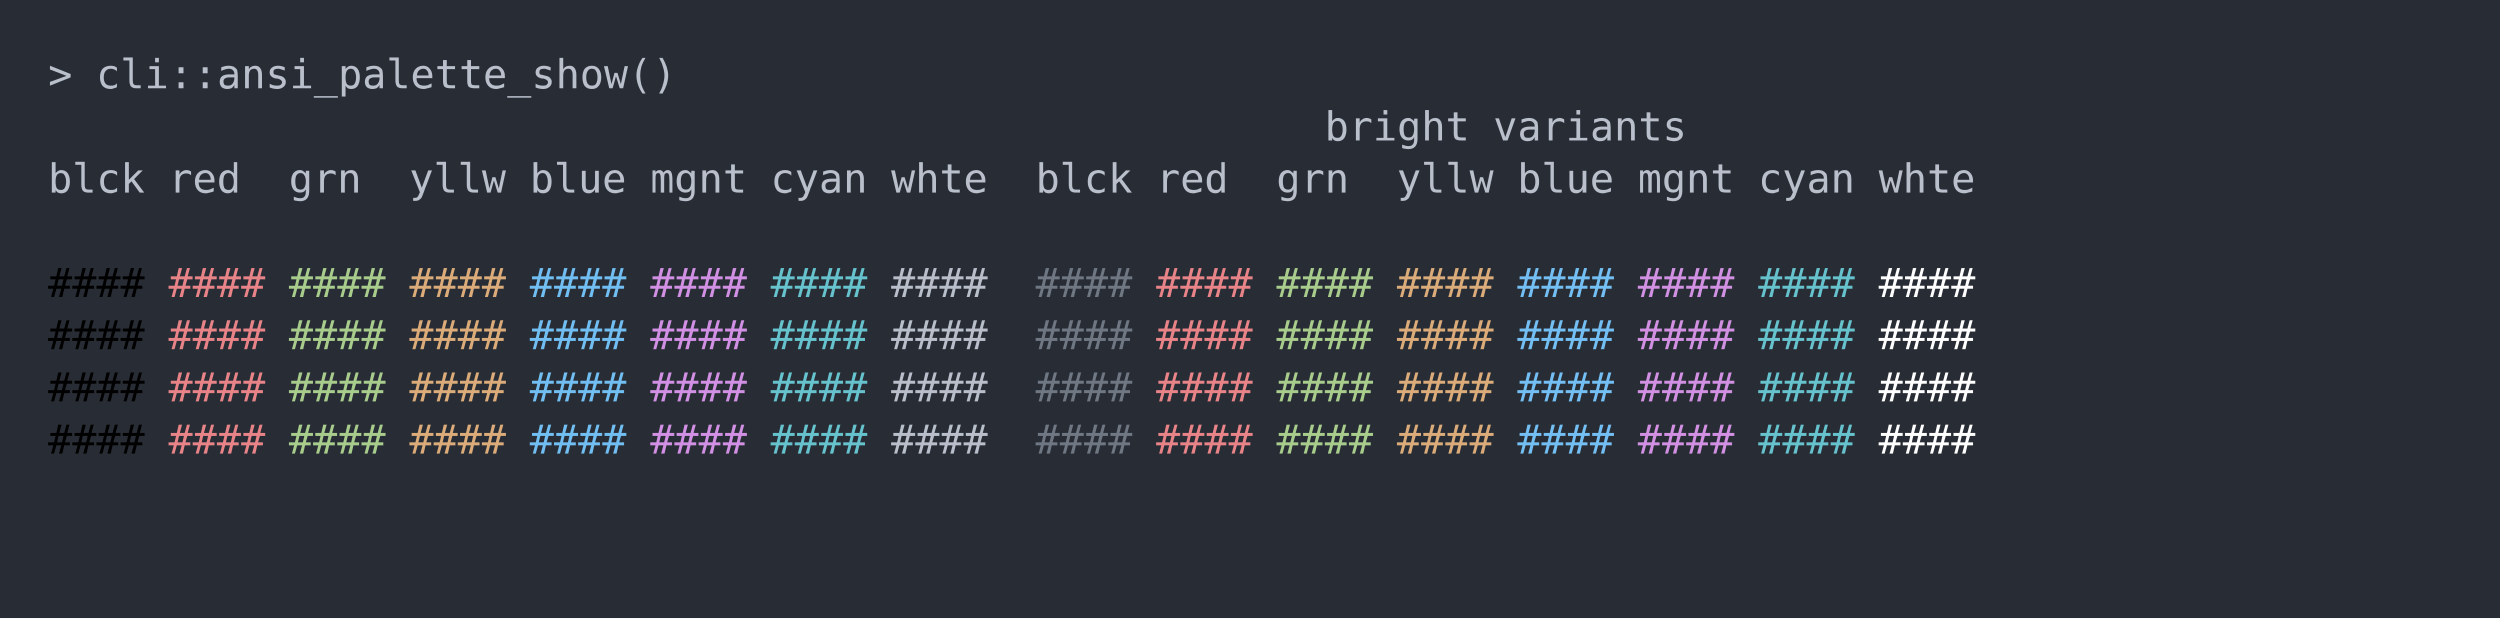
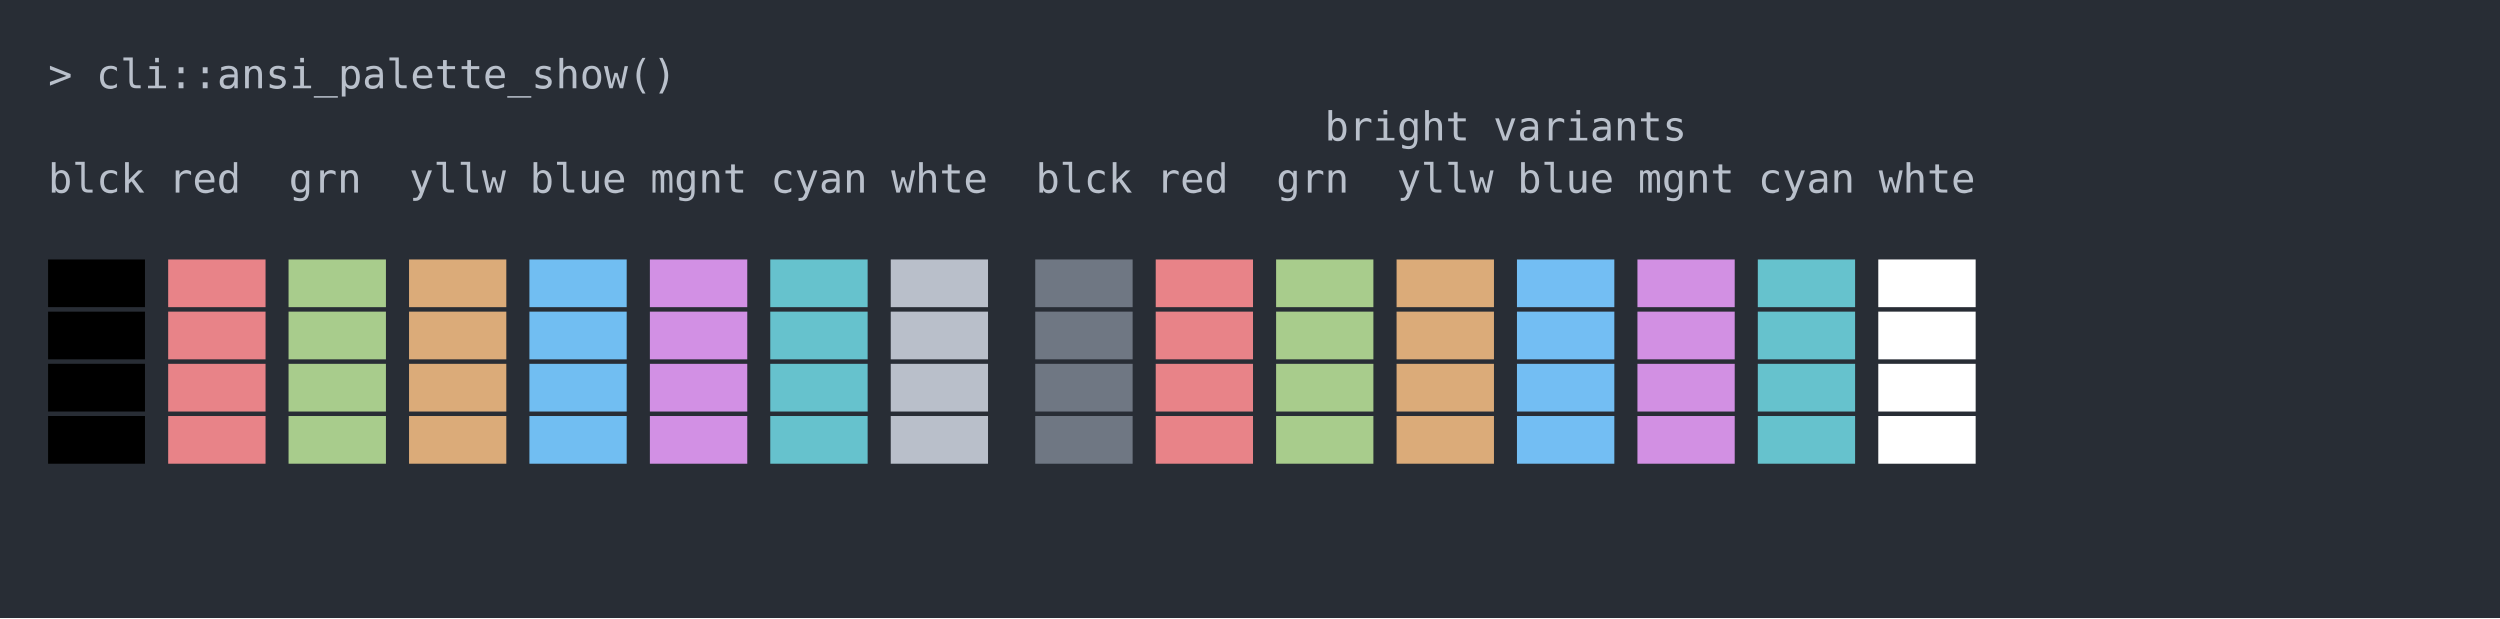
<svg xmlns="http://www.w3.org/2000/svg" xmlns:xlink="http://www.w3.org/1999/xlink" width="1040" height="257.1">
  <rect width="1040" height="257.1" rx="0" ry="0" class="a" />
  <svg height="217.1" viewBox="0 0 100 21.71" width="1000" x="20" y="20">
    <style>.a{fill:rgb(40,45,53)}.b{font-family:'Fira Code',Monaco,Consolas,Menlo,'Bitstream Vera Sans Mono','Powerline Symbols',monospace}.c{white-space:pre}.d{fill:rgb(232,131,136);white-space:pre}.e{fill:rgb(168,204,140);white-space:pre}.f{fill:rgb(219,171,121);white-space:pre}.g{fill:rgb(113,190,242);white-space:pre}.h{fill:rgb(210,144,228);white-space:pre}.i{fill:rgb(102,194,205);white-space:pre}.j{fill:rgb(185,191,202);white-space:pre}.k{fill:rgb(111,119,131);white-space:pre}.l{fill:rgb(115,190,243);white-space:pre}.m{fill:rgb(210,144,227);white-space:pre}.n{fill:rgb(255,255,255);white-space:pre}.o{fill:transparent}.p{fill:rgb(185,192,203);white-space:pre}</style>
    <g font-family="'Fira Code',Monaco,Consolas,Menlo,'Bitstream Vera Sans Mono','Powerline Symbols',monospace" font-size="1.67" class="b">
      <defs>
        <symbol id="1">
-           <text x="0" y="1.67" class="c">####</text>
-           <text x="5.01" y="1.67" class="d">####</text>
-           <text x="10.02" y="1.67" class="e">####</text>
-           <text x="15.03" y="1.67" class="f">####</text>
-           <text x="20.04" y="1.67" class="g">####</text>
-           <text x="25.05" y="1.67" class="h">####</text>
-           <text x="30.06" y="1.67" class="i">####</text>
-           <text x="35.07" y="1.67" class="j">####</text>
-           <text x="41.082" y="1.67" class="k">####</text>
-           <text x="46.092" y="1.67" class="d">####</text>
-           <text x="51.102" y="1.67" class="e">####</text>
-           <text x="56.112" y="1.67" class="f">####</text>
-           <text x="61.122" y="1.67" class="l">####</text>
-           <text x="66.132" y="1.67" class="m">####</text>
-           <text x="71.142" y="1.67" class="i">####</text>
-           <text x="76.152" y="1.67" class="n">####</text>
+           <text x="0" y="1.67" class="c">████</text>
+           <text x="5.01" y="1.67" class="d">████</text>
+           <text x="10.02" y="1.67" class="e">████</text>
+           <text x="15.03" y="1.67" class="f">████</text>
+           <text x="20.04" y="1.67" class="g">████</text>
+           <text x="25.05" y="1.67" class="h">████</text>
+           <text x="30.06" y="1.67" class="i">████</text>
+           <text x="35.07" y="1.67" class="j">████</text>
+           <text x="41.082" y="1.67" class="k">████</text>
+           <text x="46.092" y="1.67" class="d">████</text>
+           <text x="51.102" y="1.67" class="e">████</text>
+           <text x="56.112" y="1.67" class="f">████</text>
+           <text x="61.122" y="1.67" class="l">████</text>
+           <text x="66.132" y="1.67" class="m">████</text>
+           <text x="71.142" y="1.67" class="i">████</text>
+           <text x="76.152" y="1.67" class="n">████</text>
        </symbol>
        <symbol id="a">
          <rect height="11" width="100" x="0" y="0" class="o" />
        </symbol>
      </defs>
      <rect height="21.71" width="100" class="a" />
      <svg x="0" y="0" width="100">
        <svg x="0">
          <use xlink:href="#a" />
          <text x="0" y="1.67" class="p">&gt;</text>
          <text x="2.004" y="1.67" class="p">cli::ansi_palette_show()</text>
          <text x="53.106" y="3.841" class="p">bright</text>
          <text x="60.12" y="3.841" class="p">variants</text>
          <text x="0" y="6.012" class="p">blck</text>
          <text x="5.01" y="6.012" class="p">red</text>
          <text x="10.02" y="6.012" class="p">grn</text>
          <text x="15.03" y="6.012" class="p">yllw</text>
          <text x="20.04" y="6.012" class="p">blue</text>
          <text x="25.05" y="6.012" class="p">mgnt</text>
          <text x="30.06" y="6.012" class="p">cyan</text>
          <text x="35.07" y="6.012" class="p">whte</text>
          <text x="41.082" y="6.012" class="p">blck</text>
          <text x="46.092" y="6.012" class="p">red</text>
          <text x="51.102" y="6.012" class="p">grn</text>
          <text x="56.112" y="6.012" class="p">yllw</text>
          <text x="61.122" y="6.012" class="p">blue</text>
          <text x="66.132" y="6.012" class="p">mgnt</text>
          <text x="71.142" y="6.012" class="p">cyan</text>
          <text x="76.152" y="6.012" class="p">whte</text>
          <use xlink:href="#1" y="8.684" />
          <use xlink:href="#1" y="10.855" />
          <use xlink:href="#1" y="13.026" />
          <use xlink:href="#1" y="15.197" />
        </svg>
      </svg>
    </g>
  </svg>
</svg>
